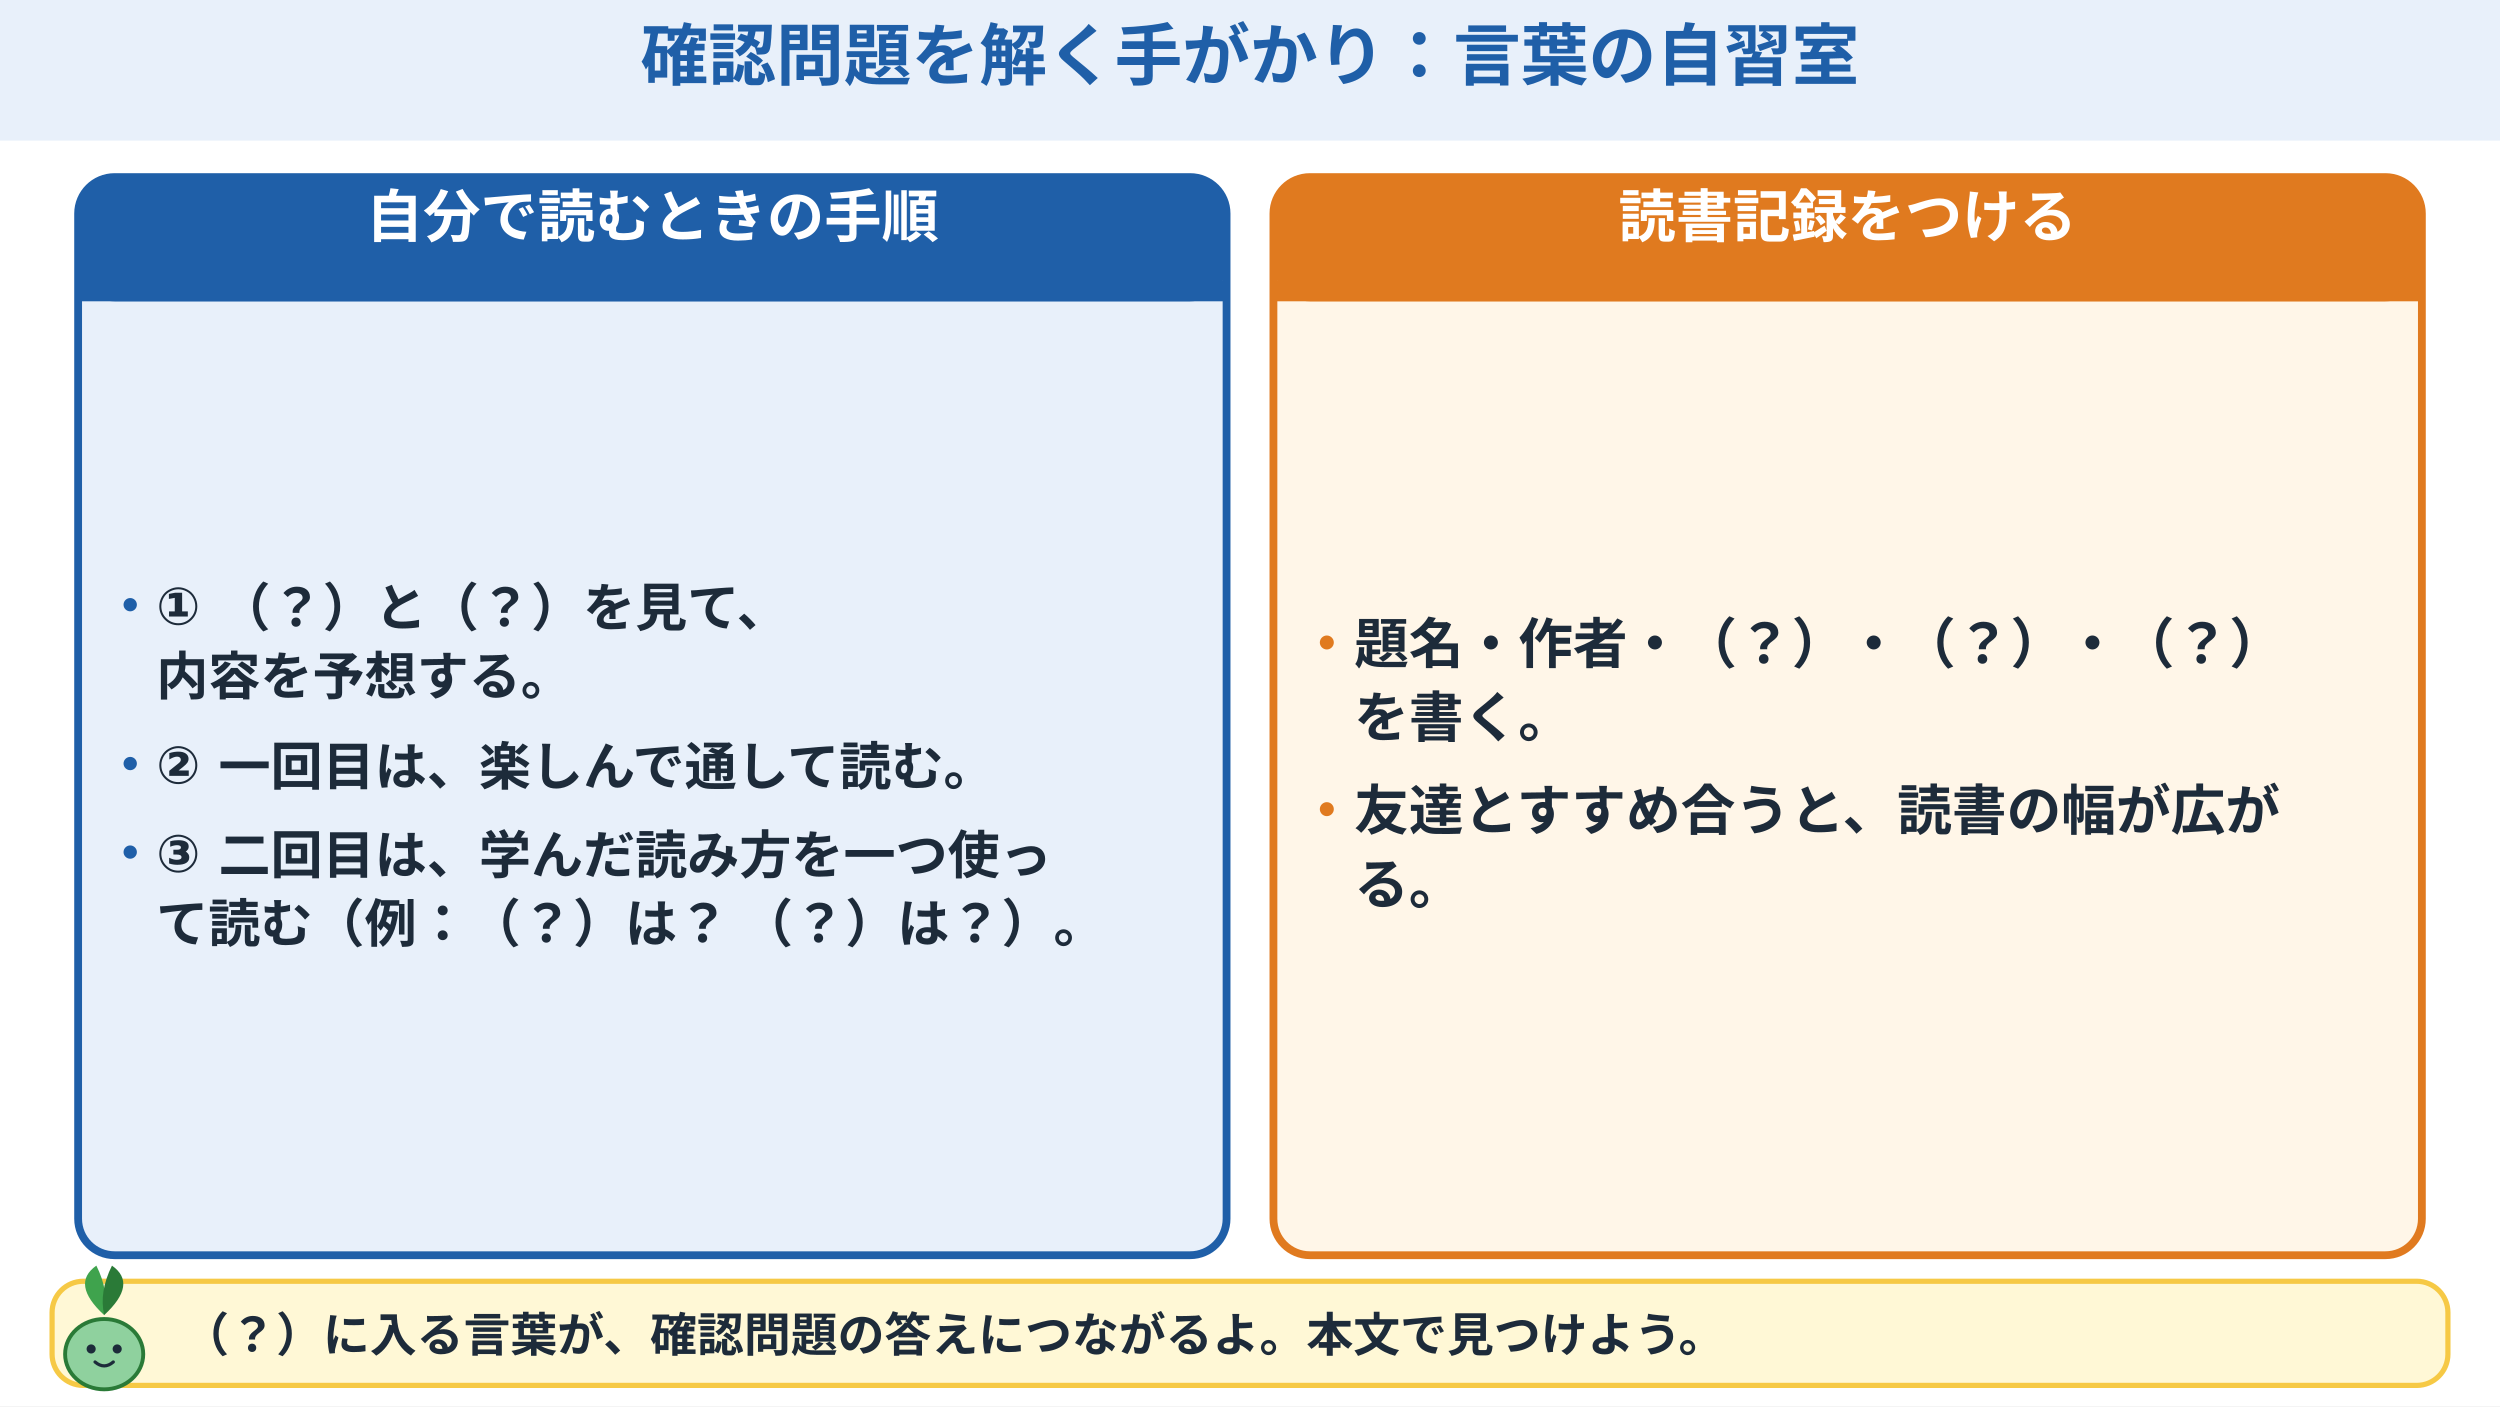
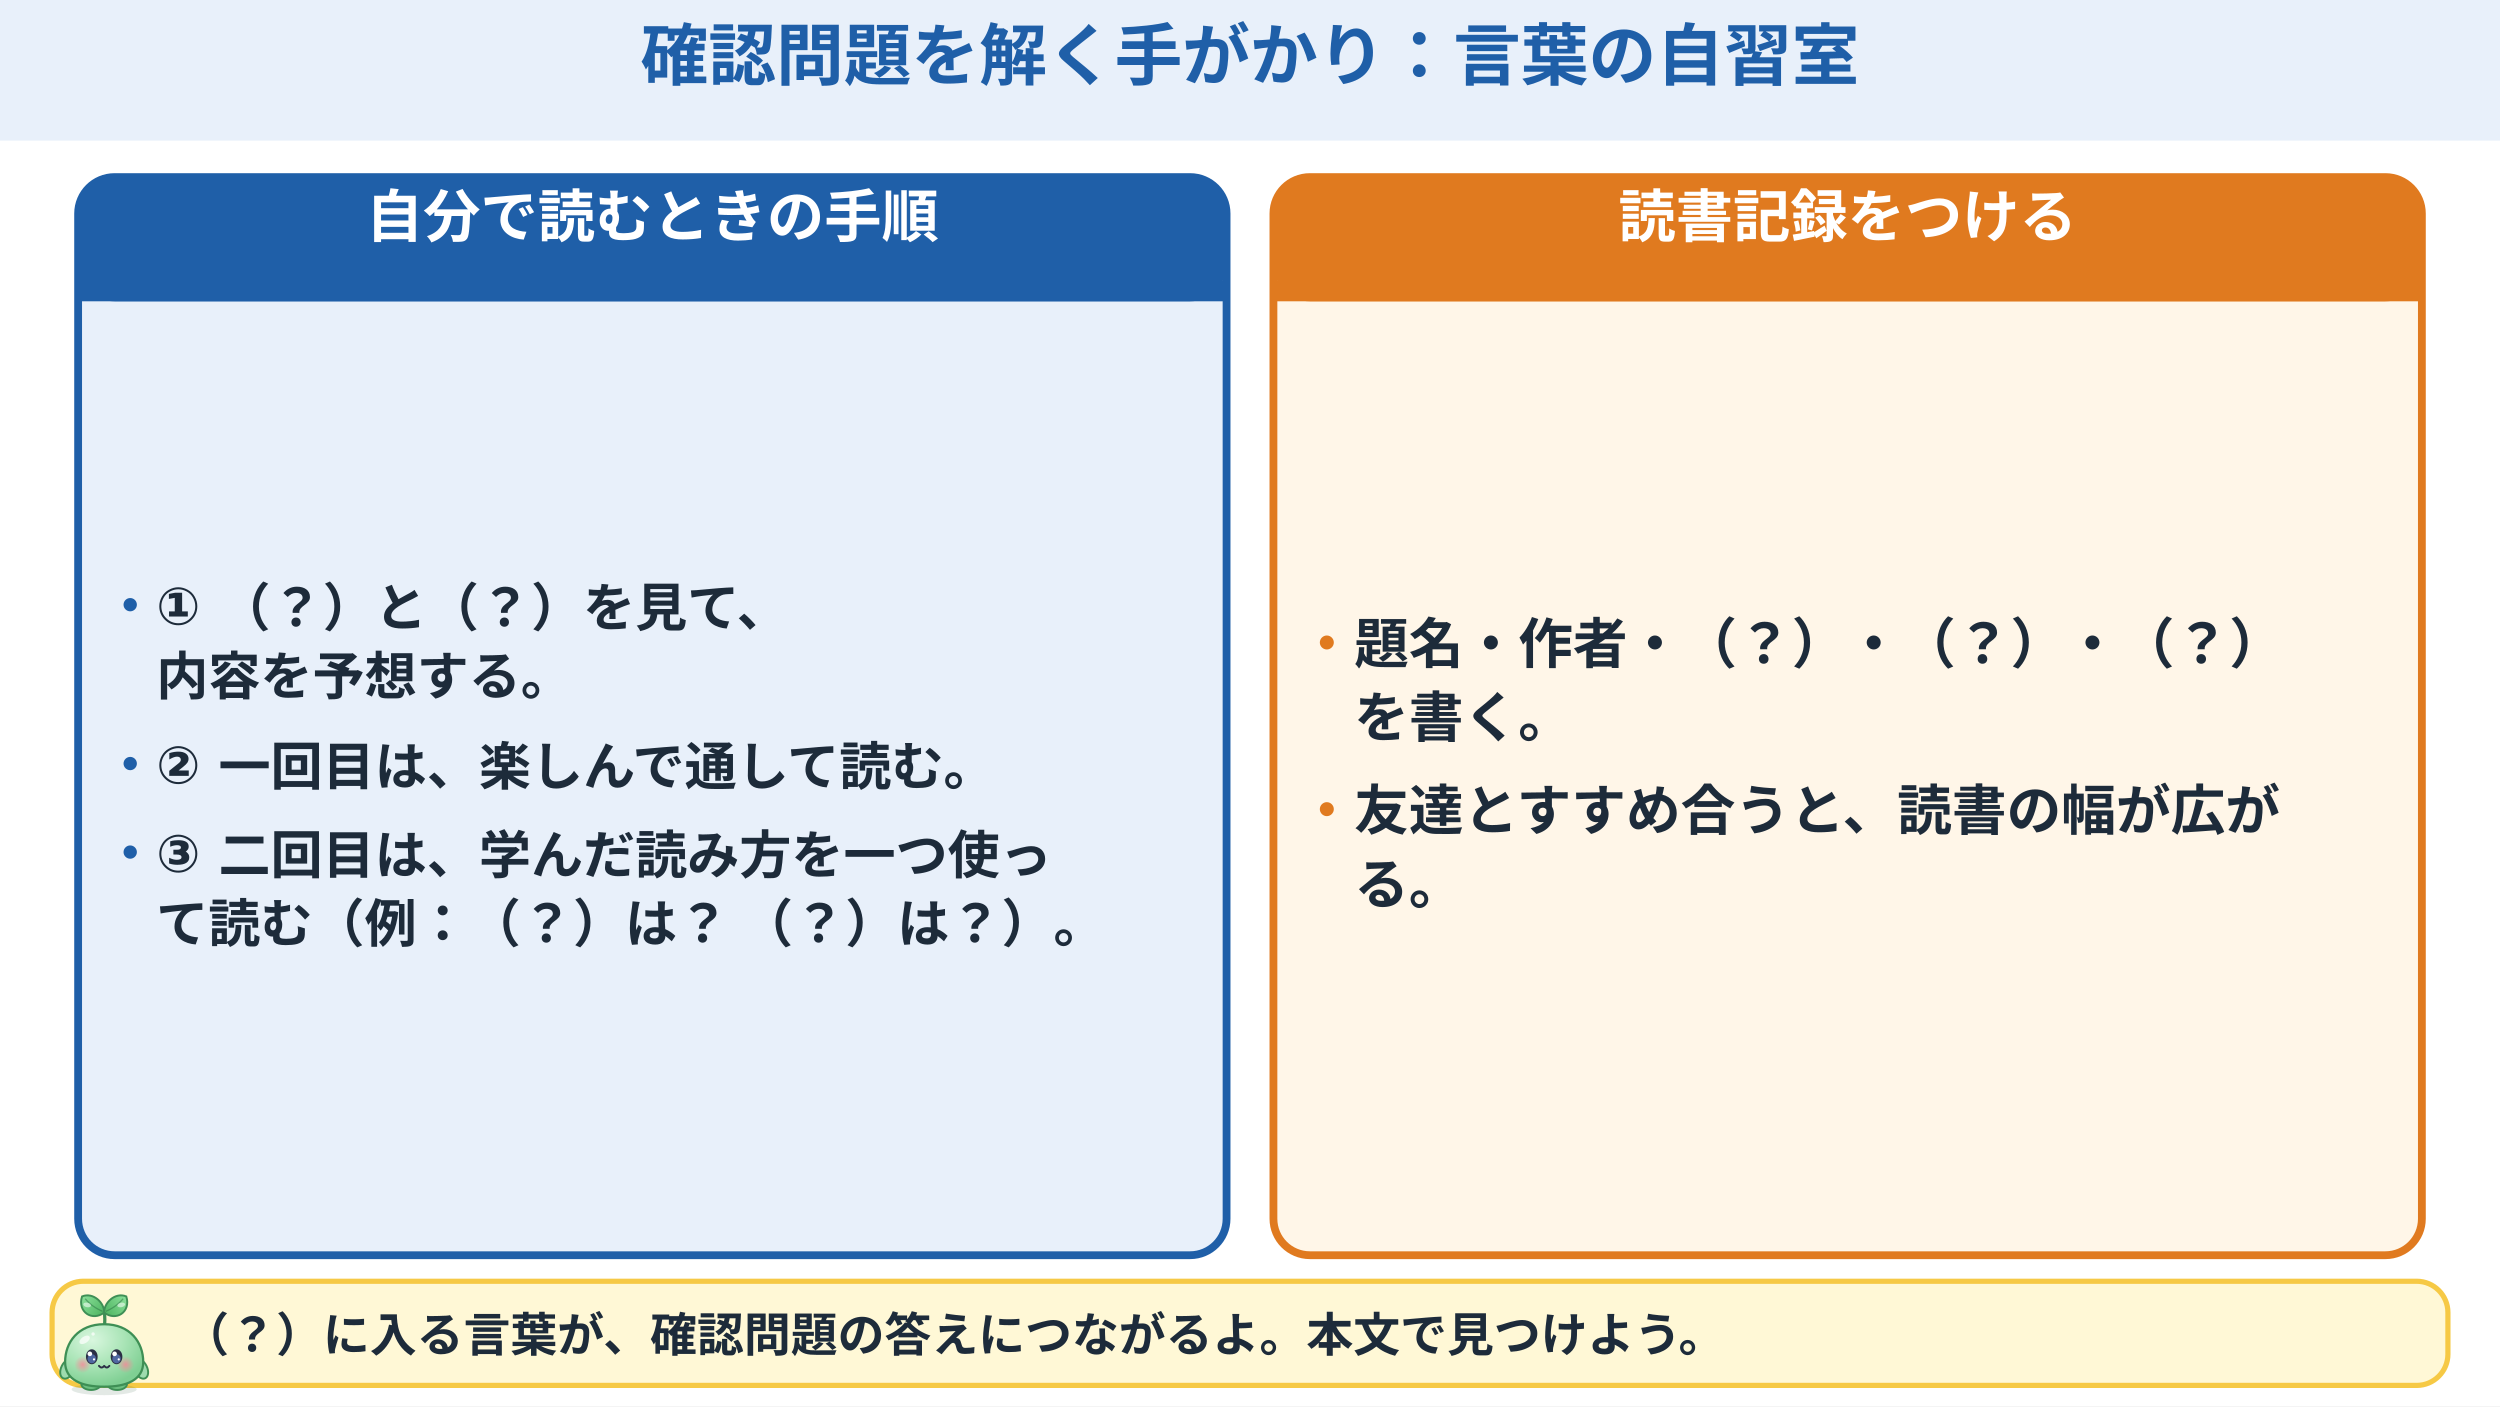
<svg xmlns="http://www.w3.org/2000/svg" viewBox="0 0 960 540" width="960" height="540" font-family="&quot;Hiragino Sans&quot;,&quot;Hiragino Kaku Gothic ProN&quot;,&quot;Noto Sans JP&quot;,&quot;Yu Gothic&quot;,sans-serif" role="img" aria-label="確認問題を解く手がかり：言葉の自習室">
  <rect width="960" height="540" fill="#ffffff" />
  <rect x="0.0" y="0.0" width="960.0" height="54.0" rx="0" fill="#e8f0fa" />
  <text x="480.0" y="30.6" font-size="26" font-weight="800" fill="#1f5fa8" text-anchor="middle" data-box="title">確認問題を解く手がかり：言葉の自習室</text>
  <g data-id="b2">
    <rect x="30.0" y="68.0" width="441.0" height="414.0" rx="14" fill="#e8f0fa" stroke="#1f5fa8" stroke-width="3" />
    <rect x="30.0" y="68.0" width="441.0" height="47.7" rx="14" fill="#1f5fa8" />
    <rect x="30.0" y="107.7" width="441.0" height="8.0" rx="0" fill="#1f5fa8" />
    <text x="250.5" y="91.0" font-size="22" font-weight="800" fill="#fff" text-anchor="middle" data-box="b2">自分で読むときの手順</text>
    <text x="40.0" y="239.8" font-size="20" font-weight="700" fill="#1f5fa8" text-anchor="start" data-box="b2">・</text>
    <text x="60.0" y="239.8" font-size="20" font-weight="700" fill="#1d2b3a" text-anchor="start" data-box="b2">① （？）と（？）を見て、</text>
    <text x="60.0" y="266.8" font-size="20" font-weight="700" fill="#1d2b3a" text-anchor="start" data-box="b2">内容を予想する。</text>
    <text x="40.0" y="300.8" font-size="20" font-weight="700" fill="#1f5fa8" text-anchor="start" data-box="b2">・</text>
    <text x="60.0" y="300.8" font-size="20" font-weight="700" fill="#1d2b3a" text-anchor="start" data-box="b2">② 一回目は、楽しんで通して読む。</text>
    <text x="40.0" y="334.8" font-size="20" font-weight="700" fill="#1f5fa8" text-anchor="start" data-box="b2">・</text>
    <text x="60.0" y="334.8" font-size="20" font-weight="700" fill="#1d2b3a" text-anchor="start" data-box="b2">③ 二回目は、学んだ読み方を一つ使っ</text>
    <text x="60.0" y="361.8" font-size="20" font-weight="700" fill="#1d2b3a" text-anchor="start" data-box="b2">て読む（例：（？）は？ （？）は？）。</text>
  </g>
  <g data-id="b16">
    <rect x="489.0" y="68.0" width="441.0" height="414.0" rx="14" fill="#fff6e8" stroke="#e07a1f" stroke-width="3" />
    <rect x="489.0" y="68.0" width="441.0" height="47.7" rx="14" fill="#e07a1f" />
    <rect x="489.0" y="107.7" width="441.0" height="8.0" rx="0" fill="#e07a1f" />
    <text x="709.5" y="91.0" font-size="22" font-weight="800" fill="#fff" text-anchor="middle" data-box="b16">読書記録をつける</text>
    <text x="499.0" y="254.7" font-size="21" font-weight="700" fill="#e07a1f" text-anchor="start" data-box="b16">・</text>
    <text x="520.0" y="254.7" font-size="21" font-weight="700" fill="#1d2b3a" text-anchor="start" data-box="b16">題名・作者・（？）・（？）・（？）</text>
    <text x="520.0" y="283.0" font-size="21" font-weight="700" fill="#1d2b3a" text-anchor="start" data-box="b16">を書く。</text>
    <text x="499.0" y="318.7" font-size="21" font-weight="700" fill="#e07a1f" text-anchor="start" data-box="b16">・</text>
    <text x="520.0" y="318.7" font-size="21" font-weight="700" fill="#1d2b3a" text-anchor="start" data-box="b16">友達とすすめ合うと、読書の幅が広が</text>
    <text x="520.0" y="347.1" font-size="21" font-weight="700" fill="#1d2b3a" text-anchor="start" data-box="b16">る。</text>
  </g>
  <rect x="20.0" y="492.0" width="920.0" height="40.0" rx="12" fill="#fff8d6" stroke="#f6c945" stroke-width="2" />
  <text x="70.0" y="519.0" font-size="18" font-weight="700" fill="#1d2b3a" text-anchor="start">（？）に入る言葉が、確認問題の答えにつながるよ。本文で見つけよう。</text>
-   <g transform="translate(40,520) scale(0.5)">
-     <path d="M0,-30 Q-26,-54 -6,-68 Q4,-48 0,-30Z" fill="#3fa34d" />
-     <path d="M0,-30 Q26,-54 6,-68 Q-4,-48 0,-30Z" fill="#2a7a37" />
-     <ellipse cx="0" cy="0" rx="30" ry="27" fill="#8fd19e" stroke="#2a7a37" stroke-width="3" />
-     <circle cx="-10" cy="-4" r="3.5" fill="#1d2b3a" />
-     <circle cx="10" cy="-4" r="3.5" fill="#1d2b3a" />
-     <path d="M-7,6 Q0,12 7,6" fill="none" stroke="#1d2b3a" stroke-width="2.5" stroke-linecap="round" />
+   <defs>
+     <radialGradient id="nb1b" cx="35%" cy="25%" r="75%">
+       <stop offset="0" stop-color="#d9f7df" />
+       <stop offset=".55" stop-color="#a9e4b6" />
+       <stop offset="1" stop-color="#7fcf93" />
+     </radialGradient>
+     <linearGradient id="nb1l" x1="0" y1="1" x2="0" y2="0">
+       <stop offset="0" stop-color="#4fb562" />
+       <stop offset="1" stop-color="#8be09a" />
+     </linearGradient>
+     <radialGradient id="nb1c">
+       <stop offset="0" stop-color="#ff8096" stop-opacity=".75" />
+       <stop offset="1" stop-color="#ff8096" stop-opacity="0" />
+     </radialGradient>
+   </defs>
+   <g transform="translate(40,520) scale(0.25)">
+     <ellipse cx="0" cy="54" rx="50" ry="9" fill="#285a3c" fill-opacity=".13" />
+     <ellipse cx="-20" cy="46" rx="15" ry="9" fill="#6cbf80" stroke="#3e8f55" stroke-width="3" />
+     <ellipse cx="20" cy="46" rx="15" ry="9" fill="#6cbf80" stroke="#3e8f55" stroke-width="3" />
+     <g transform="rotate(0 0 -44)">
+       <path d="M0,-38 Q2,-54 0,-66" fill="none" stroke="#3e8f55" stroke-width="5" stroke-linecap="round" />
+       <g transform="translate(0,-64) rotate(-54)">
+         <path d="M0,0 C-22,-6 -24,-34 0,-42 C16,-32 12,-8 0,0Z" fill="url(#nb1l)" stroke="#3e8f55" stroke-width="3" />
+         <path d="M0,-3 Q-4,-20 0,-36" fill="none" stroke="#2e7846" stroke-opacity=".55" stroke-width="2" />
+         <ellipse cx="-6" cy="-28" rx="3.5" ry="6" fill="#fff" fill-opacity=".55" transform="rotate(-23 -6 -28)" />
+       </g>
+       <g transform="translate(0,-64) rotate(54)">
+         <path d="M0,0 C22,-6 24,-34 0,-42 C-16,-32 -12,-8 0,0Z" fill="url(#nb1l)" stroke="#3e8f55" stroke-width="3" />
+         <path d="M0,-3 Q4,-20 0,-36" fill="none" stroke="#2e7846" stroke-opacity=".55" stroke-width="2" />
+         <ellipse cx="6" cy="-28" rx="3.5" ry="6" fill="#fff" fill-opacity=".55" transform="rotate(23 6 -28)" />
+       </g>
+     </g>
+     <ellipse cx="0" cy="14" rx="10" ry="16" fill="#9edbae" stroke="#3e8f55" stroke-width="3" transform="translate(-50,10) rotate(26)" />
+     <ellipse cx="0" cy="14" rx="10" ry="16" fill="#9edbae" stroke="#3e8f55" stroke-width="3" transform="translate(50,10) rotate(-26)" />
+     <path d="M0,-46 C40,-46 60,-18 60,12 C60,40 34,50 0,50 C-34,50 -60,40 -60,12 C-60,-18 -40,-46 0,-46Z" fill="url(#nb1b)" stroke="#3e8f55" stroke-width="3.5" />
+     <ellipse cx="-30" cy="-22" rx="9" ry="5" fill="#fff" fill-opacity=".7" transform="rotate(-34 -30 -22)" />
+     <circle cx="-17" cy="-31" r="2.6" fill="#fff" fill-opacity=".7" />
+     <circle cx="-33" cy="16" r="13" fill="url(#nb1c)" />
+     <circle cx="33" cy="16" r="13" fill="url(#nb1c)" />
+     <ellipse cx="-19" cy="4" rx="9" ry="11.5" fill="#2b2f45" />
+     <ellipse cx="-19.0" cy="7.0" rx="6.5" ry="7.0" fill="#6e96eb" fill-opacity=".55" />
+     <circle cx="-22" cy="-0.5" r="3.6" fill="#fff" />
+     <circle cx="-15.6" cy="8.0" r="1.7" fill="#fff" />
+     <ellipse cx="19" cy="4" rx="9" ry="11.5" fill="#2b2f45" />
+     <ellipse cx="19.0" cy="7.0" rx="6.5" ry="7.0" fill="#6e96eb" fill-opacity=".55" />
+     <circle cx="16" cy="-0.5" r="3.6" fill="#fff" />
+     <circle cx="22.4" cy="8.0" r="1.7" fill="#fff" />
+     <path d="M-8,18 Q-4,23 0,18 Q4,23 8,18" fill="none" stroke="#2b2f45" stroke-width="3" stroke-linecap="round" stroke-linejoin="round" />
  </g>
</svg>
